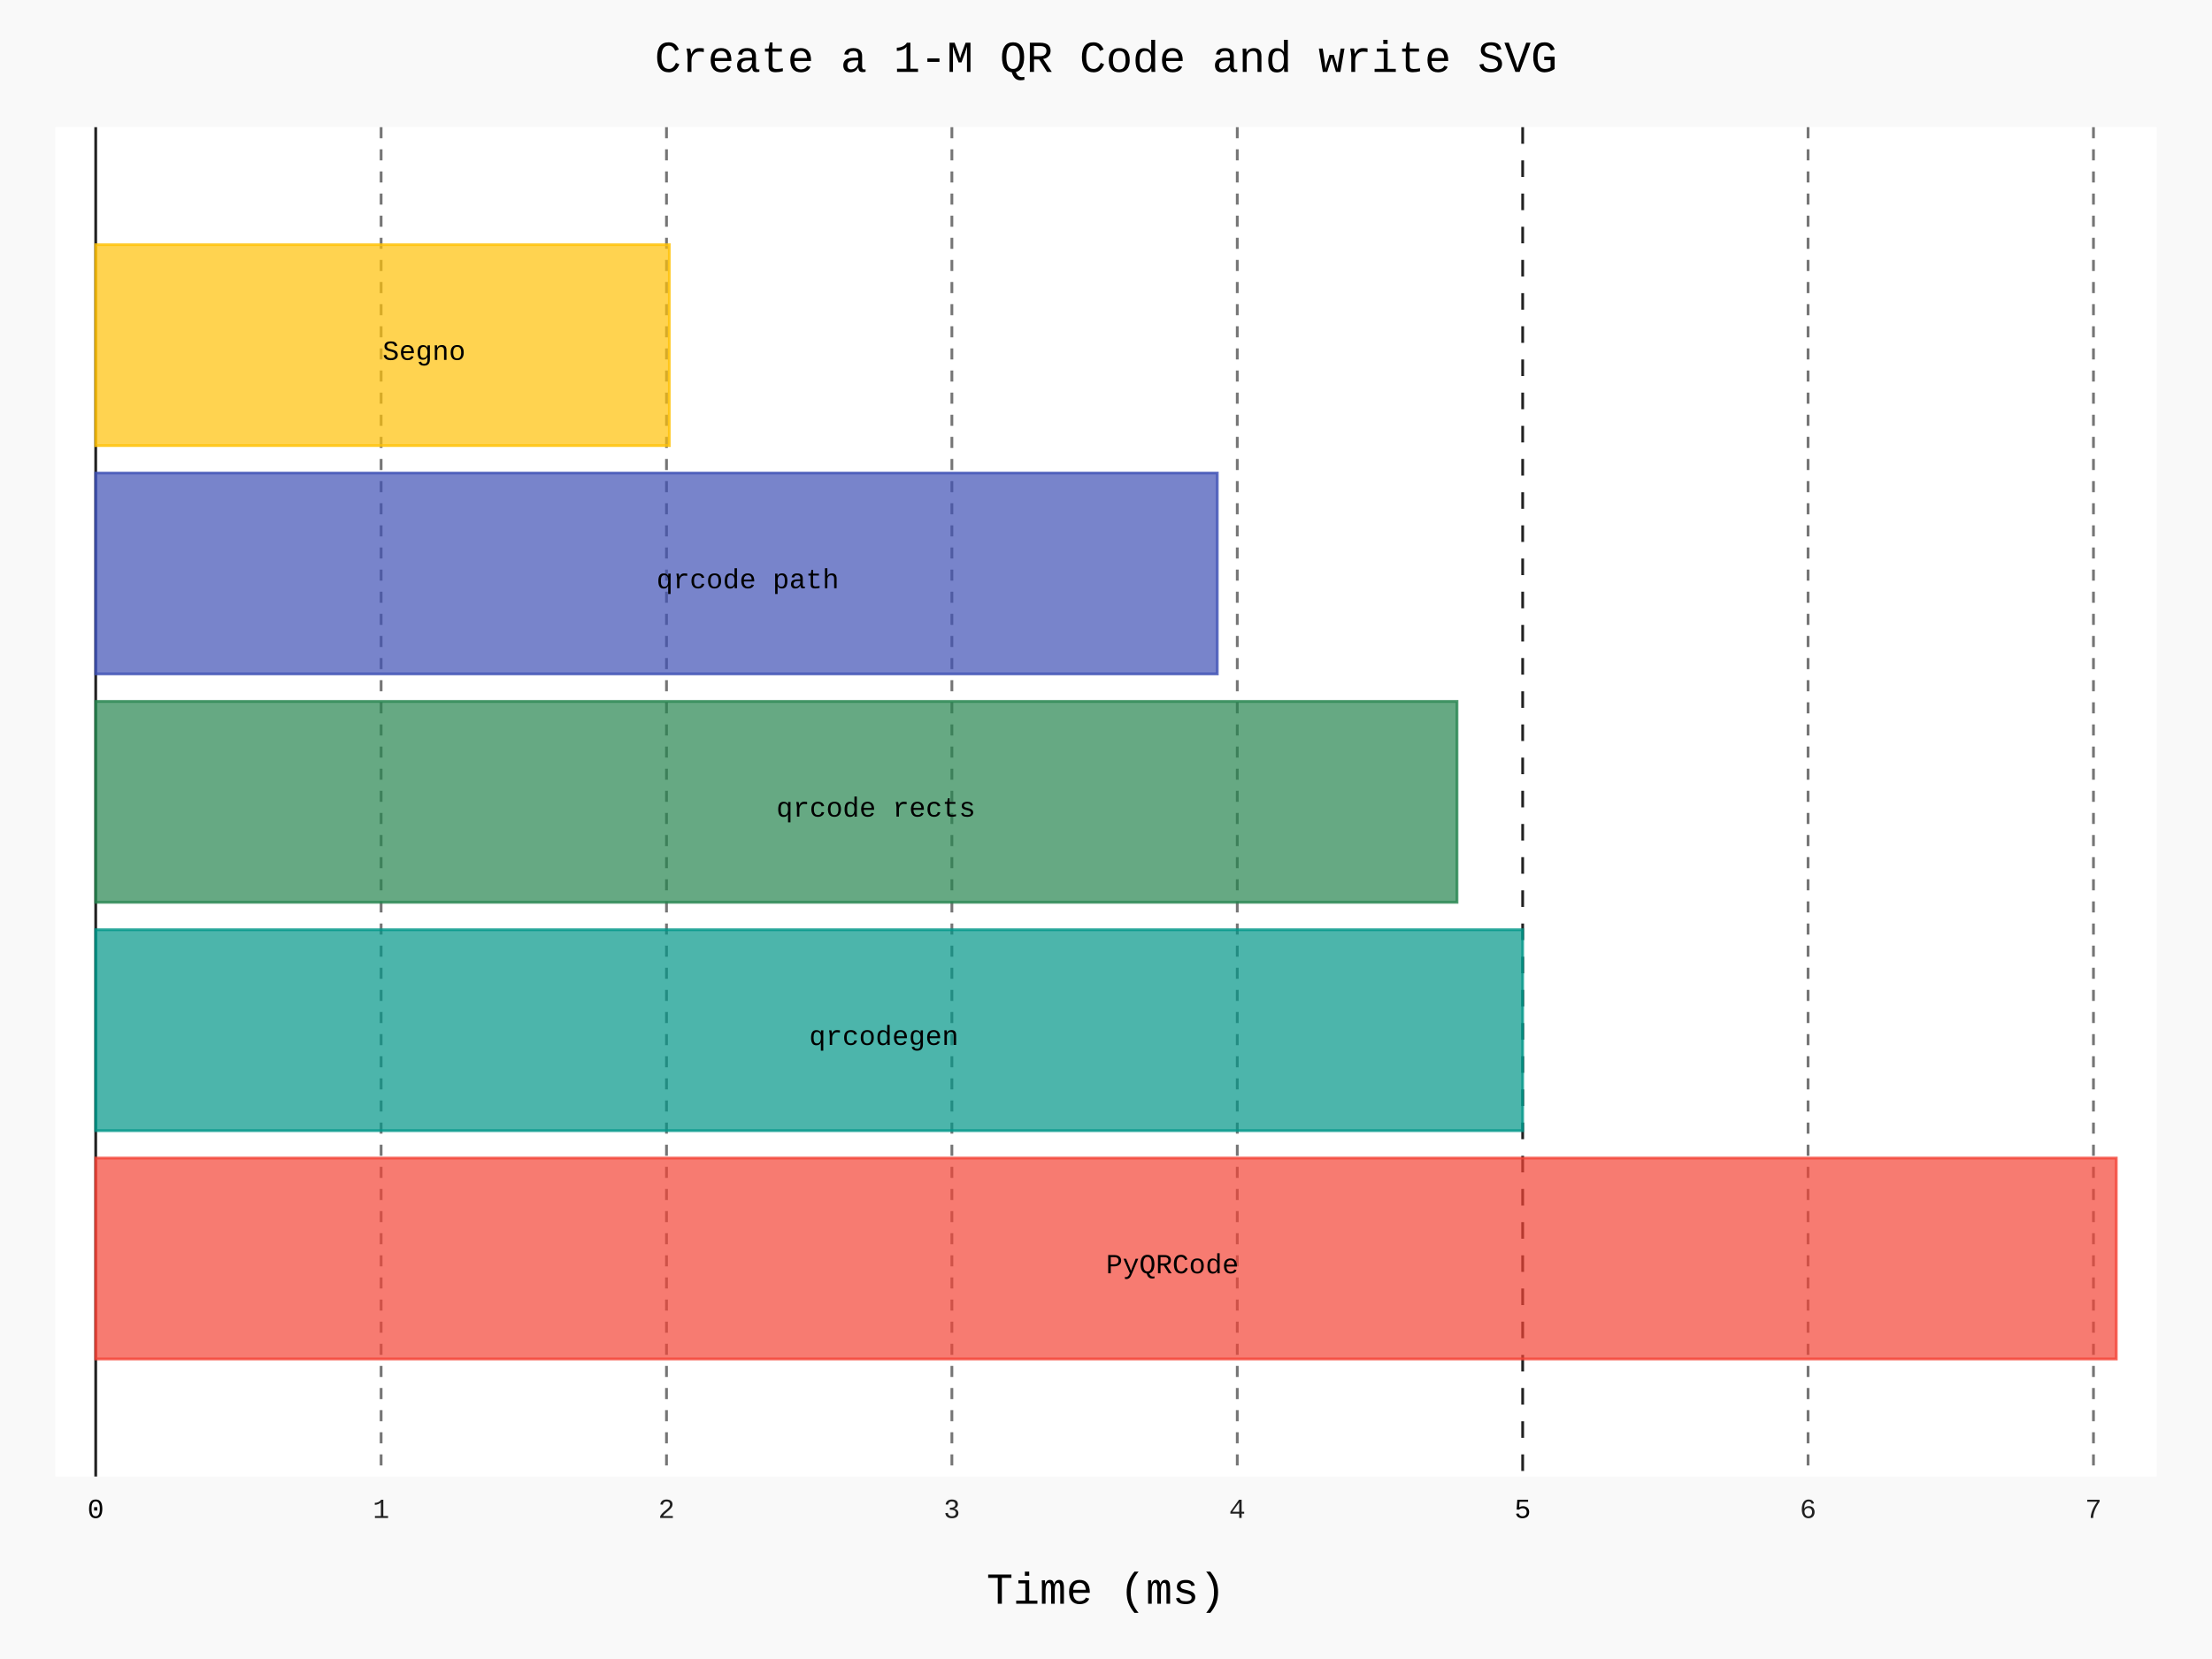
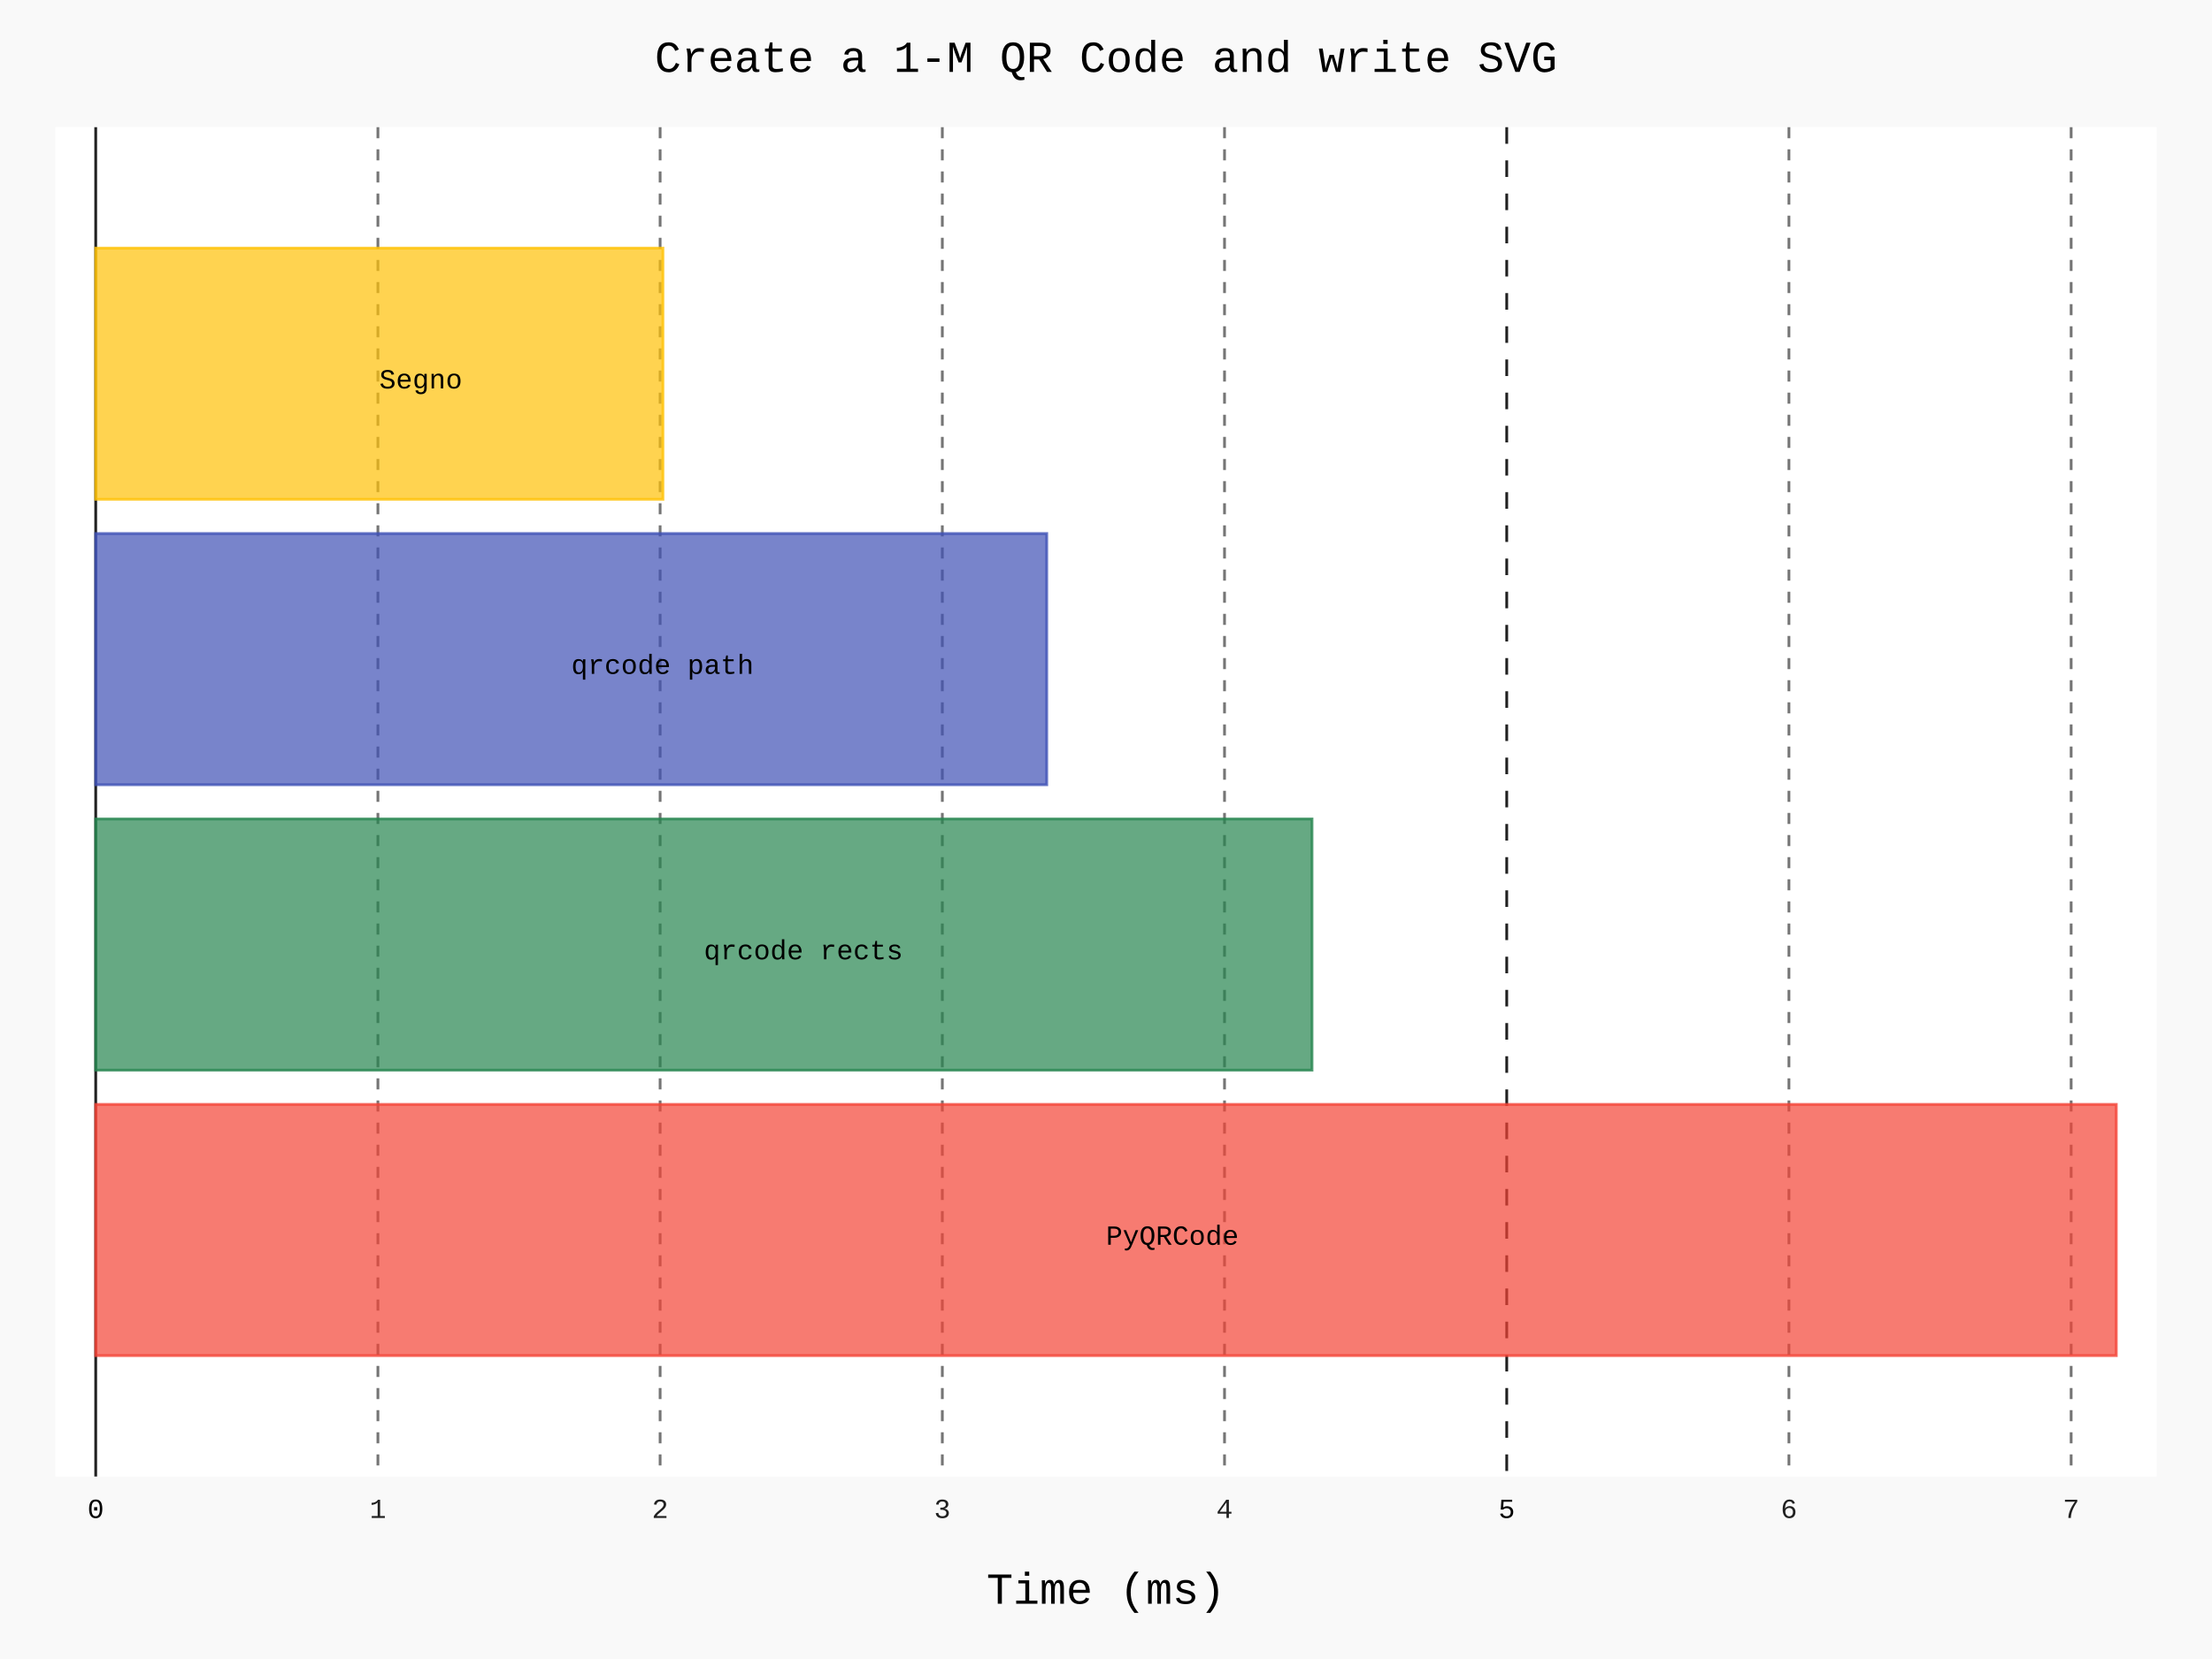
- <svg xmlns="http://www.w3.org/2000/svg" class="pygal-chart" id="chart-cdd8f650-1d13-4b8f-813b-5ece07010299" viewBox="0 0 800 600">
+ <svg xmlns="http://www.w3.org/2000/svg" class="pygal-chart" id="chart-40479629-18ee-45e3-b073-310e34e2693a" viewBox="0 0 800 600">
  <defs>
-     <style type="text/css">#chart-cdd8f650-1d13-4b8f-813b-5ece07010299{-webkit-user-select:none;-webkit-font-smoothing:antialiased;font-family:Consolas,"Liberation Mono",Menlo,Courier,monospace}#chart-cdd8f650-1d13-4b8f-813b-5ece07010299 .title{font-family:Consolas,"Liberation Mono",Menlo,Courier,monospace;font-size:16px}#chart-cdd8f650-1d13-4b8f-813b-5ece07010299 .legends .legend text{font-family:Consolas,"Liberation Mono",Menlo,Courier,monospace;font-size:14px}#chart-cdd8f650-1d13-4b8f-813b-5ece07010299 .axis text{font-family:Consolas,"Liberation Mono",Menlo,Courier,monospace;font-size:10px}#chart-cdd8f650-1d13-4b8f-813b-5ece07010299 .axis text.major{font-family:Consolas,"Liberation Mono",Menlo,Courier,monospace;font-size:10px}#chart-cdd8f650-1d13-4b8f-813b-5ece07010299 .text-overlay text.value{font-family:Consolas,"Liberation Mono",Menlo,Courier,monospace;font-size:16px}#chart-cdd8f650-1d13-4b8f-813b-5ece07010299 .text-overlay text.label{font-family:Consolas,"Liberation Mono",Menlo,Courier,monospace;font-size:10px}#chart-cdd8f650-1d13-4b8f-813b-5ece07010299 .tooltip{font-family:Consolas,"Liberation Mono",Menlo,Courier,monospace;font-size:14px}#chart-cdd8f650-1d13-4b8f-813b-5ece07010299 text.no_data{font-family:Consolas,"Liberation Mono",Menlo,Courier,monospace;font-size:64px}
- #chart-cdd8f650-1d13-4b8f-813b-5ece07010299{background-color:rgba(249,249,249,1)}#chart-cdd8f650-1d13-4b8f-813b-5ece07010299 path,#chart-cdd8f650-1d13-4b8f-813b-5ece07010299 line,#chart-cdd8f650-1d13-4b8f-813b-5ece07010299 rect,#chart-cdd8f650-1d13-4b8f-813b-5ece07010299 circle{-webkit-transition:150ms;-moz-transition:150ms;transition:150ms}#chart-cdd8f650-1d13-4b8f-813b-5ece07010299 .graph &gt; .background{fill:rgba(249,249,249,1)}#chart-cdd8f650-1d13-4b8f-813b-5ece07010299 .plot &gt; .background{fill:rgba(255,255,255,1)}#chart-cdd8f650-1d13-4b8f-813b-5ece07010299 .graph{fill:rgba(0,0,0,.87)}#chart-cdd8f650-1d13-4b8f-813b-5ece07010299 text.no_data{fill:rgba(0,0,0,1)}#chart-cdd8f650-1d13-4b8f-813b-5ece07010299 .title{fill:rgba(0,0,0,1)}#chart-cdd8f650-1d13-4b8f-813b-5ece07010299 .legends .legend text{fill:rgba(0,0,0,.87)}#chart-cdd8f650-1d13-4b8f-813b-5ece07010299 .legends .legend:hover text{fill:rgba(0,0,0,1)}#chart-cdd8f650-1d13-4b8f-813b-5ece07010299 .axis .line{stroke:rgba(0,0,0,1)}#chart-cdd8f650-1d13-4b8f-813b-5ece07010299 .axis .guide.line{stroke:rgba(0,0,0,.54)}#chart-cdd8f650-1d13-4b8f-813b-5ece07010299 .axis .major.line{stroke:rgba(0,0,0,.87)}#chart-cdd8f650-1d13-4b8f-813b-5ece07010299 .axis text.major{fill:rgba(0,0,0,1)}#chart-cdd8f650-1d13-4b8f-813b-5ece07010299 .axis.y .guides:hover .guide.line,#chart-cdd8f650-1d13-4b8f-813b-5ece07010299 .line-graph .axis.x .guides:hover .guide.line,#chart-cdd8f650-1d13-4b8f-813b-5ece07010299 .stackedline-graph .axis.x .guides:hover .guide.line,#chart-cdd8f650-1d13-4b8f-813b-5ece07010299 .xy-graph .axis.x .guides:hover .guide.line{stroke:rgba(0,0,0,1)}#chart-cdd8f650-1d13-4b8f-813b-5ece07010299 .axis .guides:hover text{fill:rgba(0,0,0,1)}#chart-cdd8f650-1d13-4b8f-813b-5ece07010299 .reactive{fill-opacity:.7;stroke-opacity:.8}#chart-cdd8f650-1d13-4b8f-813b-5ece07010299 .ci{stroke:rgba(0,0,0,.87)}#chart-cdd8f650-1d13-4b8f-813b-5ece07010299 .reactive.active,#chart-cdd8f650-1d13-4b8f-813b-5ece07010299 .active .reactive{fill-opacity:.8;stroke-opacity:.9;stroke-width:4}#chart-cdd8f650-1d13-4b8f-813b-5ece07010299 .ci .reactive.active{stroke-width:1.5}#chart-cdd8f650-1d13-4b8f-813b-5ece07010299 .series text{fill:rgba(0,0,0,1)}#chart-cdd8f650-1d13-4b8f-813b-5ece07010299 .tooltip rect{fill:rgba(255,255,255,1);stroke:rgba(0,0,0,1);-webkit-transition:opacity 150ms;-moz-transition:opacity 150ms;transition:opacity 150ms}#chart-cdd8f650-1d13-4b8f-813b-5ece07010299 .tooltip .label{fill:rgba(0,0,0,.87)}#chart-cdd8f650-1d13-4b8f-813b-5ece07010299 .tooltip .label{fill:rgba(0,0,0,.87)}#chart-cdd8f650-1d13-4b8f-813b-5ece07010299 .tooltip .legend{font-size:.8em;fill:rgba(0,0,0,.54)}#chart-cdd8f650-1d13-4b8f-813b-5ece07010299 .tooltip .x_label{font-size:.6em;fill:rgba(0,0,0,1)}#chart-cdd8f650-1d13-4b8f-813b-5ece07010299 .tooltip .xlink{font-size:.5em;text-decoration:underline}#chart-cdd8f650-1d13-4b8f-813b-5ece07010299 .tooltip .value{font-size:1.5em}#chart-cdd8f650-1d13-4b8f-813b-5ece07010299 .bound{font-size:.5em}#chart-cdd8f650-1d13-4b8f-813b-5ece07010299 .max-value{font-size:.75em;fill:rgba(0,0,0,.54)}#chart-cdd8f650-1d13-4b8f-813b-5ece07010299 .map-element{fill:rgba(255,255,255,1);stroke:rgba(0,0,0,.54) !important}#chart-cdd8f650-1d13-4b8f-813b-5ece07010299 .map-element .reactive{fill-opacity:inherit;stroke-opacity:inherit}#chart-cdd8f650-1d13-4b8f-813b-5ece07010299 .color-0,#chart-cdd8f650-1d13-4b8f-813b-5ece07010299 .color-0 a:visited{stroke:#F44336;fill:#F44336}#chart-cdd8f650-1d13-4b8f-813b-5ece07010299 .color-1,#chart-cdd8f650-1d13-4b8f-813b-5ece07010299 .color-1 a:visited{stroke:#3F51B5;fill:#3F51B5}#chart-cdd8f650-1d13-4b8f-813b-5ece07010299 .color-2,#chart-cdd8f650-1d13-4b8f-813b-5ece07010299 .color-2 a:visited{stroke:#009688;fill:#009688}#chart-cdd8f650-1d13-4b8f-813b-5ece07010299 .color-3,#chart-cdd8f650-1d13-4b8f-813b-5ece07010299 .color-3 a:visited{stroke:#FFC107;fill:#FFC107}#chart-cdd8f650-1d13-4b8f-813b-5ece07010299 .color-4,#chart-cdd8f650-1d13-4b8f-813b-5ece07010299 .color-4 a:visited{stroke:#FF5722;fill:#FF5722}#chart-cdd8f650-1d13-4b8f-813b-5ece07010299 .text-overlay .color-0 text{fill:black}#chart-cdd8f650-1d13-4b8f-813b-5ece07010299 .text-overlay .color-1 text{fill:black}#chart-cdd8f650-1d13-4b8f-813b-5ece07010299 .text-overlay .color-2 text{fill:black}#chart-cdd8f650-1d13-4b8f-813b-5ece07010299 .text-overlay .color-3 text{fill:black}#chart-cdd8f650-1d13-4b8f-813b-5ece07010299 .text-overlay .color-4 text{fill:black}
- #chart-cdd8f650-1d13-4b8f-813b-5ece07010299 text.no_data{text-anchor:middle}#chart-cdd8f650-1d13-4b8f-813b-5ece07010299 .guide.line{fill:none}#chart-cdd8f650-1d13-4b8f-813b-5ece07010299 .centered{text-anchor:middle}#chart-cdd8f650-1d13-4b8f-813b-5ece07010299 .title{text-anchor:middle}#chart-cdd8f650-1d13-4b8f-813b-5ece07010299 .legends .legend text{fill-opacity:1}#chart-cdd8f650-1d13-4b8f-813b-5ece07010299 .axis.x text{text-anchor:middle}#chart-cdd8f650-1d13-4b8f-813b-5ece07010299 .axis.x:not(.web) text[transform]{text-anchor:start}#chart-cdd8f650-1d13-4b8f-813b-5ece07010299 .axis.x:not(.web) text[transform].backwards{text-anchor:end}#chart-cdd8f650-1d13-4b8f-813b-5ece07010299 .axis.y text{text-anchor:end}#chart-cdd8f650-1d13-4b8f-813b-5ece07010299 .axis.y text[transform].backwards{text-anchor:start}#chart-cdd8f650-1d13-4b8f-813b-5ece07010299 .axis.y2 text{text-anchor:start}#chart-cdd8f650-1d13-4b8f-813b-5ece07010299 .axis.y2 text[transform].backwards{text-anchor:end}#chart-cdd8f650-1d13-4b8f-813b-5ece07010299 .axis .guide.line{stroke-dasharray:4,4}#chart-cdd8f650-1d13-4b8f-813b-5ece07010299 .axis .major.guide.line{stroke-dasharray:6,6}#chart-cdd8f650-1d13-4b8f-813b-5ece07010299 .horizontal .axis.y .guide.line,#chart-cdd8f650-1d13-4b8f-813b-5ece07010299 .horizontal .axis.y2 .guide.line,#chart-cdd8f650-1d13-4b8f-813b-5ece07010299 .vertical .axis.x .guide.line{opacity:0}#chart-cdd8f650-1d13-4b8f-813b-5ece07010299 .horizontal .axis.always_show .guide.line,#chart-cdd8f650-1d13-4b8f-813b-5ece07010299 .vertical .axis.always_show .guide.line{opacity:1 !important}#chart-cdd8f650-1d13-4b8f-813b-5ece07010299 .axis.y .guides:hover .guide.line,#chart-cdd8f650-1d13-4b8f-813b-5ece07010299 .axis.y2 .guides:hover .guide.line,#chart-cdd8f650-1d13-4b8f-813b-5ece07010299 .axis.x .guides:hover .guide.line{opacity:1}#chart-cdd8f650-1d13-4b8f-813b-5ece07010299 .axis .guides:hover text{opacity:1}#chart-cdd8f650-1d13-4b8f-813b-5ece07010299 .nofill{fill:none}#chart-cdd8f650-1d13-4b8f-813b-5ece07010299 .subtle-fill{fill-opacity:.2}#chart-cdd8f650-1d13-4b8f-813b-5ece07010299 .dot{stroke-width:1px;fill-opacity:1}#chart-cdd8f650-1d13-4b8f-813b-5ece07010299 .dot.active{stroke-width:5px}#chart-cdd8f650-1d13-4b8f-813b-5ece07010299 .dot.negative{fill:transparent}#chart-cdd8f650-1d13-4b8f-813b-5ece07010299 text,#chart-cdd8f650-1d13-4b8f-813b-5ece07010299 tspan{stroke:none !important}#chart-cdd8f650-1d13-4b8f-813b-5ece07010299 .series text.active{opacity:1}#chart-cdd8f650-1d13-4b8f-813b-5ece07010299 .tooltip rect{fill-opacity:.95;stroke-width:.5}#chart-cdd8f650-1d13-4b8f-813b-5ece07010299 .tooltip text{fill-opacity:1}#chart-cdd8f650-1d13-4b8f-813b-5ece07010299 .showable{visibility:hidden}#chart-cdd8f650-1d13-4b8f-813b-5ece07010299 .showable.shown{visibility:visible}#chart-cdd8f650-1d13-4b8f-813b-5ece07010299 .gauge-background{fill:rgba(229,229,229,1);stroke:none}#chart-cdd8f650-1d13-4b8f-813b-5ece07010299 .bg-lines{stroke:rgba(249,249,249,1);stroke-width:2px}</style>
+     <style type="text/css">#chart-40479629-18ee-45e3-b073-310e34e2693a{-webkit-user-select:none;-webkit-font-smoothing:antialiased;font-family:Consolas,"Liberation Mono",Menlo,Courier,monospace}#chart-40479629-18ee-45e3-b073-310e34e2693a .title{font-family:Consolas,"Liberation Mono",Menlo,Courier,monospace;font-size:16px}#chart-40479629-18ee-45e3-b073-310e34e2693a .legends .legend text{font-family:Consolas,"Liberation Mono",Menlo,Courier,monospace;font-size:14px}#chart-40479629-18ee-45e3-b073-310e34e2693a .axis text{font-family:Consolas,"Liberation Mono",Menlo,Courier,monospace;font-size:10px}#chart-40479629-18ee-45e3-b073-310e34e2693a .axis text.major{font-family:Consolas,"Liberation Mono",Menlo,Courier,monospace;font-size:10px}#chart-40479629-18ee-45e3-b073-310e34e2693a .text-overlay text.value{font-family:Consolas,"Liberation Mono",Menlo,Courier,monospace;font-size:16px}#chart-40479629-18ee-45e3-b073-310e34e2693a .text-overlay text.label{font-family:Consolas,"Liberation Mono",Menlo,Courier,monospace;font-size:10px}#chart-40479629-18ee-45e3-b073-310e34e2693a .tooltip{font-family:Consolas,"Liberation Mono",Menlo,Courier,monospace;font-size:14px}#chart-40479629-18ee-45e3-b073-310e34e2693a text.no_data{font-family:Consolas,"Liberation Mono",Menlo,Courier,monospace;font-size:64px}
+ #chart-40479629-18ee-45e3-b073-310e34e2693a{background-color:rgba(249,249,249,1)}#chart-40479629-18ee-45e3-b073-310e34e2693a path,#chart-40479629-18ee-45e3-b073-310e34e2693a line,#chart-40479629-18ee-45e3-b073-310e34e2693a rect,#chart-40479629-18ee-45e3-b073-310e34e2693a circle{-webkit-transition:150ms;-moz-transition:150ms;transition:150ms}#chart-40479629-18ee-45e3-b073-310e34e2693a .graph &gt; .background{fill:rgba(249,249,249,1)}#chart-40479629-18ee-45e3-b073-310e34e2693a .plot &gt; .background{fill:rgba(255,255,255,1)}#chart-40479629-18ee-45e3-b073-310e34e2693a .graph{fill:rgba(0,0,0,.87)}#chart-40479629-18ee-45e3-b073-310e34e2693a text.no_data{fill:rgba(0,0,0,1)}#chart-40479629-18ee-45e3-b073-310e34e2693a .title{fill:rgba(0,0,0,1)}#chart-40479629-18ee-45e3-b073-310e34e2693a .legends .legend text{fill:rgba(0,0,0,.87)}#chart-40479629-18ee-45e3-b073-310e34e2693a .legends .legend:hover text{fill:rgba(0,0,0,1)}#chart-40479629-18ee-45e3-b073-310e34e2693a .axis .line{stroke:rgba(0,0,0,1)}#chart-40479629-18ee-45e3-b073-310e34e2693a .axis .guide.line{stroke:rgba(0,0,0,.54)}#chart-40479629-18ee-45e3-b073-310e34e2693a .axis .major.line{stroke:rgba(0,0,0,.87)}#chart-40479629-18ee-45e3-b073-310e34e2693a .axis text.major{fill:rgba(0,0,0,1)}#chart-40479629-18ee-45e3-b073-310e34e2693a .axis.y .guides:hover .guide.line,#chart-40479629-18ee-45e3-b073-310e34e2693a .line-graph .axis.x .guides:hover .guide.line,#chart-40479629-18ee-45e3-b073-310e34e2693a .stackedline-graph .axis.x .guides:hover .guide.line,#chart-40479629-18ee-45e3-b073-310e34e2693a .xy-graph .axis.x .guides:hover .guide.line{stroke:rgba(0,0,0,1)}#chart-40479629-18ee-45e3-b073-310e34e2693a .axis .guides:hover text{fill:rgba(0,0,0,1)}#chart-40479629-18ee-45e3-b073-310e34e2693a .reactive{fill-opacity:.7;stroke-opacity:.8}#chart-40479629-18ee-45e3-b073-310e34e2693a .ci{stroke:rgba(0,0,0,.87)}#chart-40479629-18ee-45e3-b073-310e34e2693a .reactive.active,#chart-40479629-18ee-45e3-b073-310e34e2693a .active .reactive{fill-opacity:.8;stroke-opacity:.9;stroke-width:4}#chart-40479629-18ee-45e3-b073-310e34e2693a .ci .reactive.active{stroke-width:1.5}#chart-40479629-18ee-45e3-b073-310e34e2693a .series text{fill:rgba(0,0,0,1)}#chart-40479629-18ee-45e3-b073-310e34e2693a .tooltip rect{fill:rgba(255,255,255,1);stroke:rgba(0,0,0,1);-webkit-transition:opacity 150ms;-moz-transition:opacity 150ms;transition:opacity 150ms}#chart-40479629-18ee-45e3-b073-310e34e2693a .tooltip .label{fill:rgba(0,0,0,.87)}#chart-40479629-18ee-45e3-b073-310e34e2693a .tooltip .label{fill:rgba(0,0,0,.87)}#chart-40479629-18ee-45e3-b073-310e34e2693a .tooltip .legend{font-size:.8em;fill:rgba(0,0,0,.54)}#chart-40479629-18ee-45e3-b073-310e34e2693a .tooltip .x_label{font-size:.6em;fill:rgba(0,0,0,1)}#chart-40479629-18ee-45e3-b073-310e34e2693a .tooltip .xlink{font-size:.5em;text-decoration:underline}#chart-40479629-18ee-45e3-b073-310e34e2693a .tooltip .value{font-size:1.5em}#chart-40479629-18ee-45e3-b073-310e34e2693a .bound{font-size:.5em}#chart-40479629-18ee-45e3-b073-310e34e2693a .max-value{font-size:.75em;fill:rgba(0,0,0,.54)}#chart-40479629-18ee-45e3-b073-310e34e2693a .map-element{fill:rgba(255,255,255,1);stroke:rgba(0,0,0,.54) !important}#chart-40479629-18ee-45e3-b073-310e34e2693a .map-element .reactive{fill-opacity:inherit;stroke-opacity:inherit}#chart-40479629-18ee-45e3-b073-310e34e2693a .color-0,#chart-40479629-18ee-45e3-b073-310e34e2693a .color-0 a:visited{stroke:#F44336;fill:#F44336}#chart-40479629-18ee-45e3-b073-310e34e2693a .color-1,#chart-40479629-18ee-45e3-b073-310e34e2693a .color-1 a:visited{stroke:#3F51B5;fill:#3F51B5}#chart-40479629-18ee-45e3-b073-310e34e2693a .color-2,#chart-40479629-18ee-45e3-b073-310e34e2693a .color-2 a:visited{stroke:#009688;fill:#009688}#chart-40479629-18ee-45e3-b073-310e34e2693a .color-3,#chart-40479629-18ee-45e3-b073-310e34e2693a .color-3 a:visited{stroke:#FFC107;fill:#FFC107}#chart-40479629-18ee-45e3-b073-310e34e2693a .text-overlay .color-0 text{fill:black}#chart-40479629-18ee-45e3-b073-310e34e2693a .text-overlay .color-1 text{fill:black}#chart-40479629-18ee-45e3-b073-310e34e2693a .text-overlay .color-2 text{fill:black}#chart-40479629-18ee-45e3-b073-310e34e2693a .text-overlay .color-3 text{fill:black}
+ #chart-40479629-18ee-45e3-b073-310e34e2693a text.no_data{text-anchor:middle}#chart-40479629-18ee-45e3-b073-310e34e2693a .guide.line{fill:none}#chart-40479629-18ee-45e3-b073-310e34e2693a .centered{text-anchor:middle}#chart-40479629-18ee-45e3-b073-310e34e2693a .title{text-anchor:middle}#chart-40479629-18ee-45e3-b073-310e34e2693a .legends .legend text{fill-opacity:1}#chart-40479629-18ee-45e3-b073-310e34e2693a .axis.x text{text-anchor:middle}#chart-40479629-18ee-45e3-b073-310e34e2693a .axis.x:not(.web) text[transform]{text-anchor:start}#chart-40479629-18ee-45e3-b073-310e34e2693a .axis.x:not(.web) text[transform].backwards{text-anchor:end}#chart-40479629-18ee-45e3-b073-310e34e2693a .axis.y text{text-anchor:end}#chart-40479629-18ee-45e3-b073-310e34e2693a .axis.y text[transform].backwards{text-anchor:start}#chart-40479629-18ee-45e3-b073-310e34e2693a .axis.y2 text{text-anchor:start}#chart-40479629-18ee-45e3-b073-310e34e2693a .axis.y2 text[transform].backwards{text-anchor:end}#chart-40479629-18ee-45e3-b073-310e34e2693a .axis .guide.line{stroke-dasharray:4,4}#chart-40479629-18ee-45e3-b073-310e34e2693a .axis .major.guide.line{stroke-dasharray:6,6}#chart-40479629-18ee-45e3-b073-310e34e2693a .horizontal .axis.y .guide.line,#chart-40479629-18ee-45e3-b073-310e34e2693a .horizontal .axis.y2 .guide.line,#chart-40479629-18ee-45e3-b073-310e34e2693a .vertical .axis.x .guide.line{opacity:0}#chart-40479629-18ee-45e3-b073-310e34e2693a .horizontal .axis.always_show .guide.line,#chart-40479629-18ee-45e3-b073-310e34e2693a .vertical .axis.always_show .guide.line{opacity:1 !important}#chart-40479629-18ee-45e3-b073-310e34e2693a .axis.y .guides:hover .guide.line,#chart-40479629-18ee-45e3-b073-310e34e2693a .axis.y2 .guides:hover .guide.line,#chart-40479629-18ee-45e3-b073-310e34e2693a .axis.x .guides:hover .guide.line{opacity:1}#chart-40479629-18ee-45e3-b073-310e34e2693a .axis .guides:hover text{opacity:1}#chart-40479629-18ee-45e3-b073-310e34e2693a .nofill{fill:none}#chart-40479629-18ee-45e3-b073-310e34e2693a .subtle-fill{fill-opacity:.2}#chart-40479629-18ee-45e3-b073-310e34e2693a .dot{stroke-width:1px;fill-opacity:1}#chart-40479629-18ee-45e3-b073-310e34e2693a .dot.active{stroke-width:5px}#chart-40479629-18ee-45e3-b073-310e34e2693a .dot.negative{fill:transparent}#chart-40479629-18ee-45e3-b073-310e34e2693a text,#chart-40479629-18ee-45e3-b073-310e34e2693a tspan{stroke:none !important}#chart-40479629-18ee-45e3-b073-310e34e2693a .series text.active{opacity:1}#chart-40479629-18ee-45e3-b073-310e34e2693a .tooltip rect{fill-opacity:.95;stroke-width:.5}#chart-40479629-18ee-45e3-b073-310e34e2693a .tooltip text{fill-opacity:1}#chart-40479629-18ee-45e3-b073-310e34e2693a .showable{visibility:hidden}#chart-40479629-18ee-45e3-b073-310e34e2693a .showable.shown{visibility:visible}#chart-40479629-18ee-45e3-b073-310e34e2693a .gauge-background{fill:rgba(229,229,229,1);stroke:none}#chart-40479629-18ee-45e3-b073-310e34e2693a .bg-lines{stroke:rgba(249,249,249,1);stroke-width:2px}</style>
  </defs>
  <g class="graph horizontalbar-graph horizontal">
    <rect class="background" height="600" width="800" x="0" y="0" />
    <g class="plot" transform="translate(20, 46)">
      <rect class="background" height="488" width="760" x="0" y="0" />
      <g class="axis x always_show">
        <g class="guides">
          <path class="axis major line" d="M14.615 0 v488" />
          <text class="major" x="14.615" y="503.0">0</text>
        </g>
        <g class="guides">
-           <path class="guide line" d="M117.831 0 v488" />
-           <text class="" x="117.831" y="503.0">1</text>
+           <path class="guide line" d="M116.678 0 v488" />
+           <text class="" x="116.678" y="503.0">1</text>
        </g>
        <g class="guides">
-           <path class="guide line" d="M221.047 0 v488" />
-           <text class="" x="221.047" y="503.0">2</text>
+           <path class="guide line" d="M218.741 0 v488" />
+           <text class="" x="218.741" y="503.0">2</text>
        </g>
        <g class="guides">
-           <path class="guide line" d="M324.263 0 v488" />
-           <text class="" x="324.263" y="503.0">3</text>
+           <path class="guide line" d="M320.804 0 v488" />
+           <text class="" x="320.804" y="503.0">3</text>
        </g>
        <g class="guides">
-           <path class="guide line" d="M427.479 0 v488" />
-           <text class="" x="427.479" y="503.0">4</text>
+           <path class="guide line" d="M422.866 0 v488" />
+           <text class="" x="422.866" y="503.0">4</text>
        </g>
        <g class="guides">
-           <path class="major guide line" d="M530.695 0 v488" />
-           <text class="major" x="530.695" y="503.0">5</text>
+           <path class="major guide line" d="M524.929 0 v488" />
+           <text class="major" x="524.929" y="503.0">5</text>
        </g>
        <g class="guides">
-           <path class="guide line" d="M633.911 0 v488" />
-           <text class="" x="633.911" y="503.0">6</text>
+           <path class="guide line" d="M626.992 0 v488" />
+           <text class="" x="626.992" y="503.0">6</text>
        </g>
        <g class="guides">
-           <path class="guide line" d="M737.127 0 v488" />
-           <text class="" x="737.127" y="503.0">7</text>
-         </g>
-       </g>
-       <g class="series serie-4 color-4">
-         <g class="bars">
-           <g class="bar" style="fill: #F44336; stroke: #F44336">
-             <rect class="rect reactive tooltip-trigger" height="72.674" rx="0" ry="0" width="730.769" x="14.615" y="372.832" />
-           </g>
+           <path class="guide line" d="M729.055 0 v488" />
+           <text class="" x="729.055" y="503.0">7</text>
        </g>
      </g>
      <g class="series serie-3 color-3">
        <g class="bars">
-           <g class="bar" style="fill: #009688; stroke: #009688">
-             <rect class="rect reactive tooltip-trigger" height="72.674" rx="0" ry="0" width="516.08" x="14.615" y="290.247" />
+           <g class="bar" style="fill: #F44336; stroke: #F44336">
+             <rect class="rect reactive tooltip-trigger" height="90.843" rx="0" ry="0" width="730.769" x="14.615" y="353.425" />
          </g>
        </g>
      </g>
      <g class="series serie-2 color-2">
        <g class="bars">
          <g class="bar" style="fill: #26854F; stroke: #26854F">
-             <rect class="rect reactive tooltip-trigger" height="72.674" rx="0" ry="0" width="492.34" x="14.615" y="207.663" />
+             <rect class="rect reactive tooltip-trigger" height="90.843" rx="0" ry="0" width="439.89" x="14.615" y="250.194" />
          </g>
        </g>
      </g>
      <g class="series serie-1 color-1">
        <g class="bars">
          <g class="bar" style="fill: #3F51B5; stroke: #3F51B5">
-             <rect class="rect reactive tooltip-trigger" height="72.674" rx="0" ry="0" width="405.639" x="14.615" y="125.078" />
+             <rect class="rect reactive tooltip-trigger" height="90.843" rx="0" ry="0" width="343.951" x="14.615" y="146.963" />
          </g>
        </g>
      </g>
      <g class="series serie-0 color-0">
        <g class="bars">
          <g class="bar" style="fill: #FFC107; stroke: #FFC107">
-             <rect class="rect reactive tooltip-trigger" height="72.674" rx="0" ry="0" width="207.464" x="14.615" y="42.494" />
+             <rect class="rect reactive tooltip-trigger" height="90.843" rx="0" ry="0" width="205.146" x="14.615" y="43.732" />
          </g>
        </g>
      </g>
    </g>
    <g class="titles">
      <text class="title plot_title" x="400.0" y="26">Create a 1-M QR Code and write SVG</text>
      <text class="title" x="400.0" y="580">Time (ms)</text>
    </g>
    <g class="plot overlay" transform="translate(20, 46)">
-       <g class="series serie-4 color-4" />
      <g class="series serie-3 color-3" />
      <g class="series serie-2 color-2" />
      <g class="series serie-1 color-1" />
      <g class="series serie-0 color-0" />
    </g>
    <g class="plot text-overlay" transform="translate(20, 46)">
-       <g class="series serie-4 color-4">
-         <text class="label" x="380.0" y="414.503">PyQRCode</text>
-       </g>
      <g class="series serie-3 color-3">
-         <text class="label" x="272.655" y="331.918">qrcodegen</text>
+         <text class="label" x="380" y="404.179">PyQRCode</text>
      </g>
      <g class="series serie-2 color-2">
-         <text class="label" x="260.786" y="249.333">qrcode rects</text>
+         <text class="label" x="234.561" y="300.949">qrcode rects</text>
      </g>
      <g class="series serie-1 color-1">
-         <text class="label" x="217.435" y="166.749">qrcode path</text>
+         <text class="label" x="186.591" y="197.718">qrcode path</text>
      </g>
      <g class="series serie-0 color-0">
-         <text class="label" x="118.347" y="84.164">Segno</text>
+         <text class="label" x="117.188" y="94.487">Segno</text>
      </g>
    </g>
    <g class="plot tooltip-overlay" transform="translate(20, 46)">
      <g class="tooltip" style="opacity: 0" transform="translate(0 0)">
        <rect class="tooltip-box" height="0" rx="0" ry="0" width="0" />
        <g class="text" />
      </g>
    </g>
  </g>
</svg>
